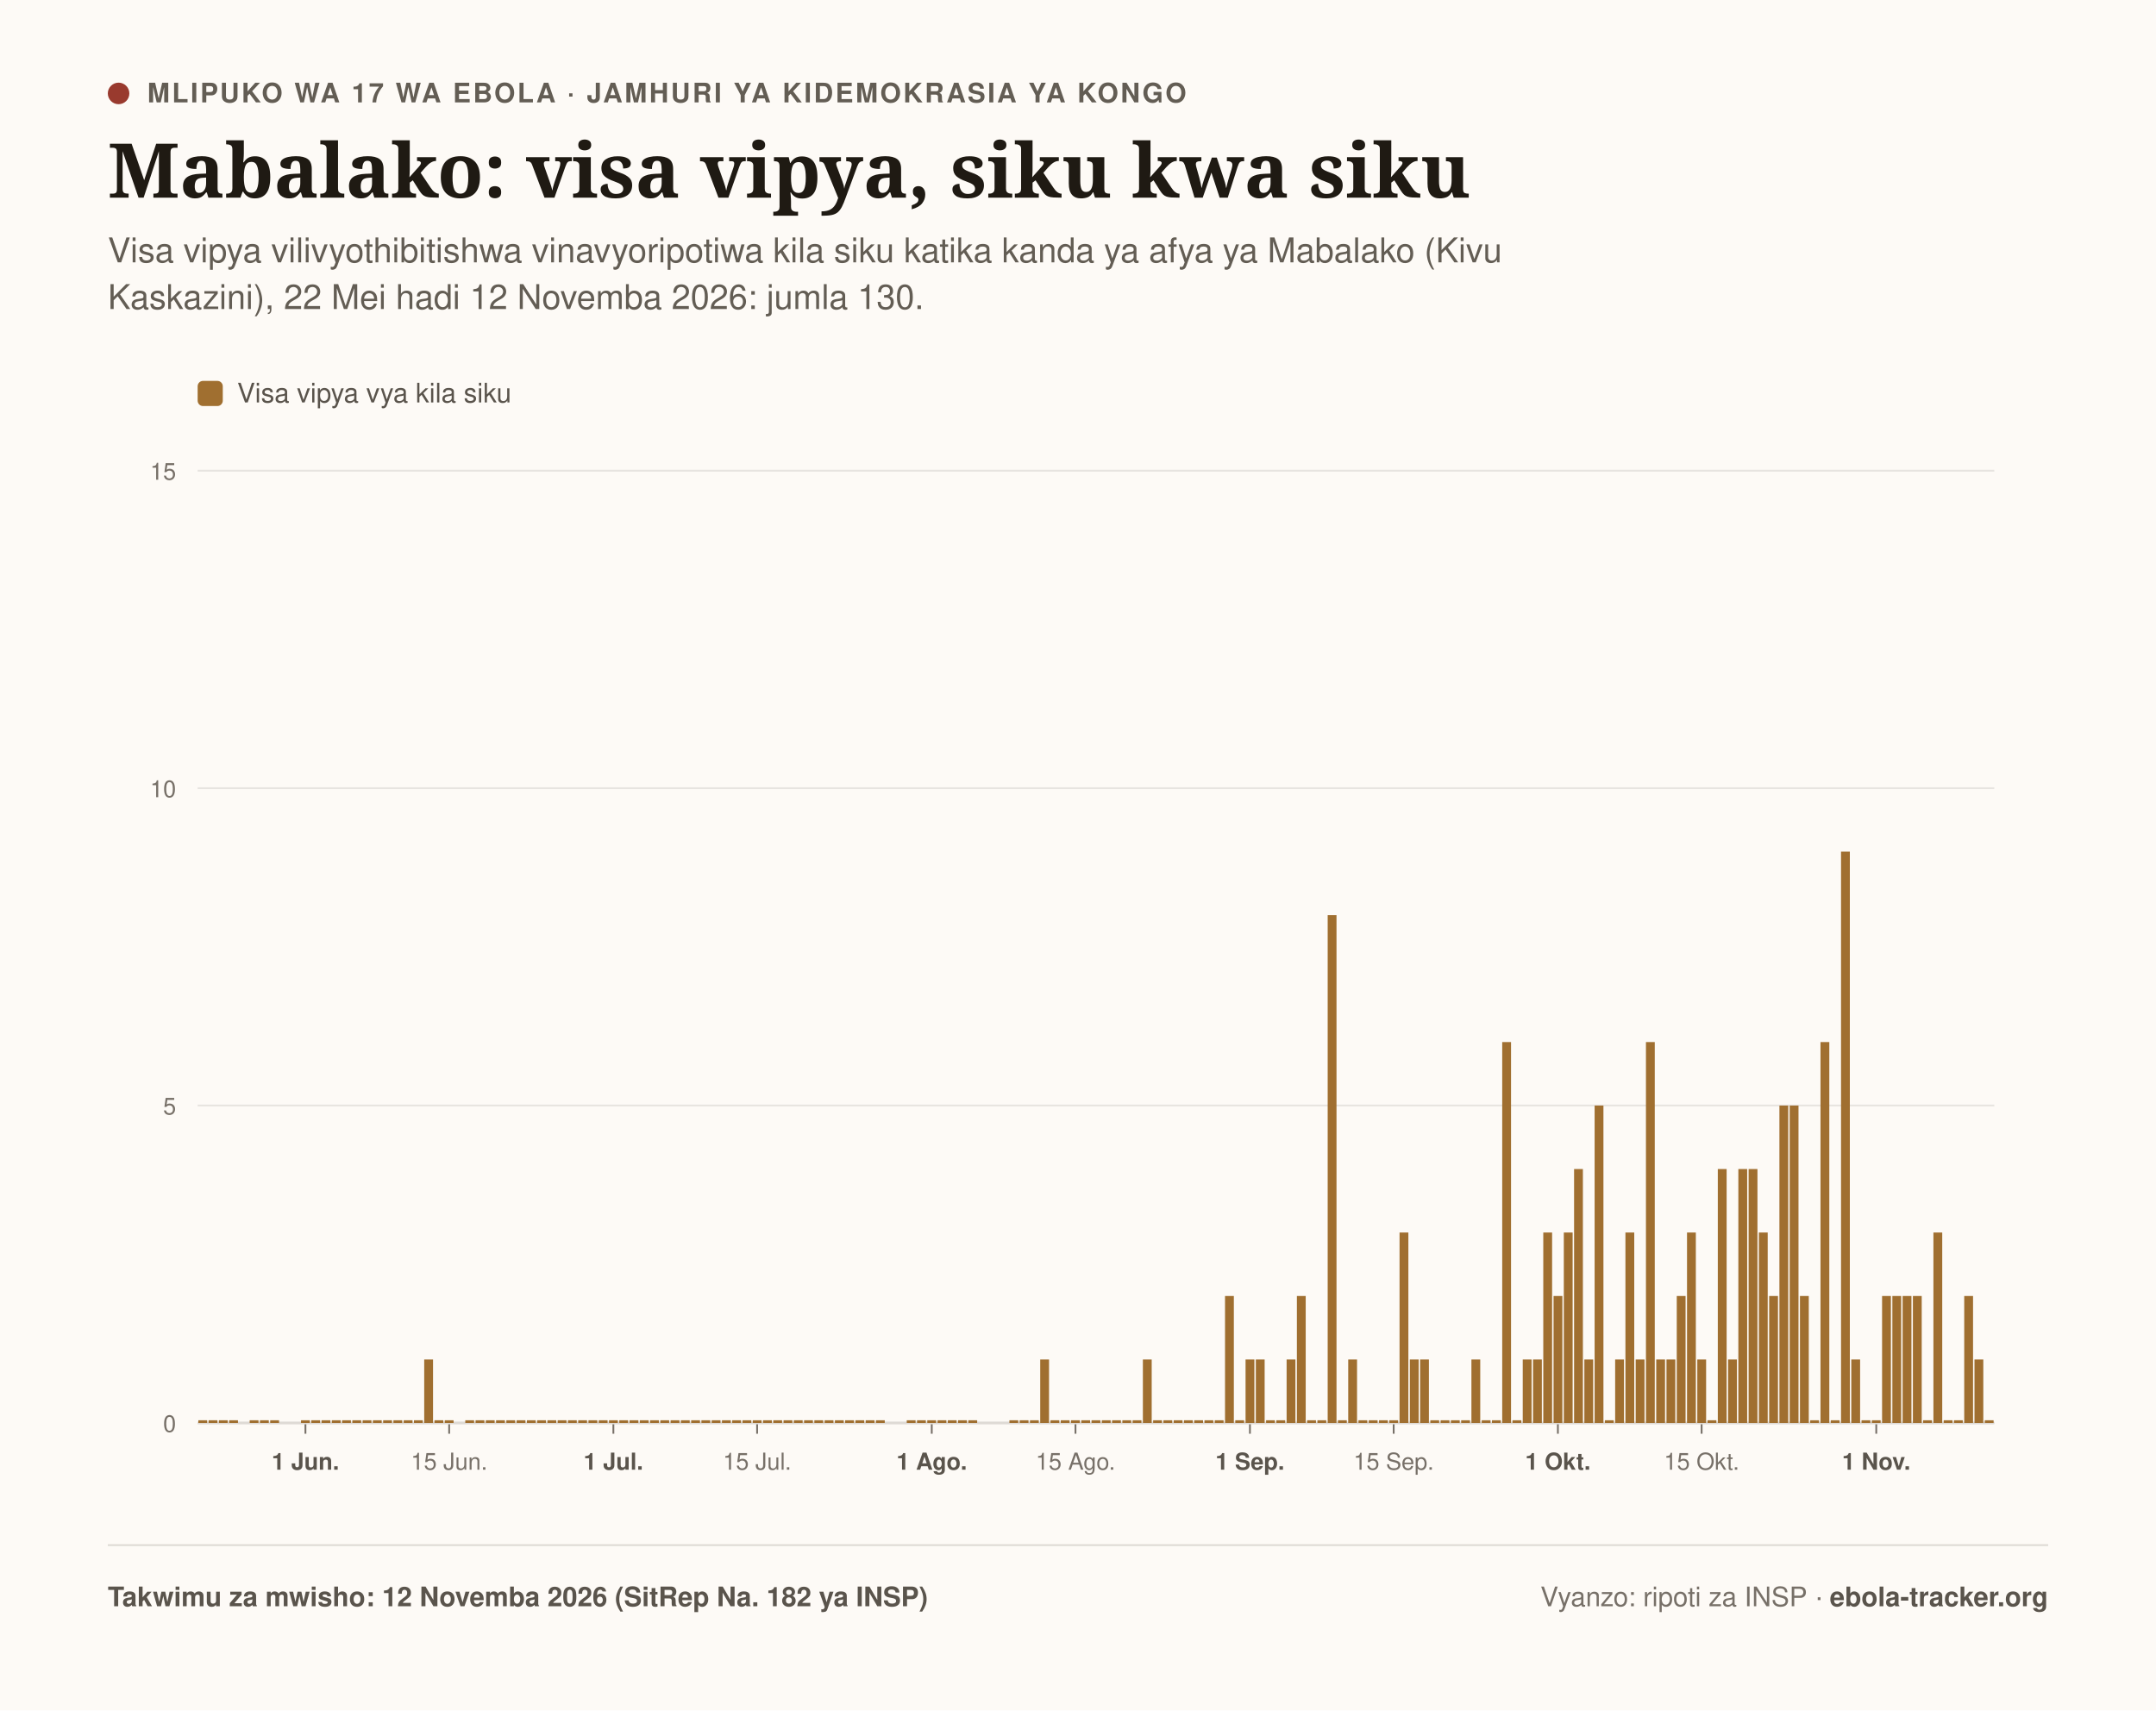
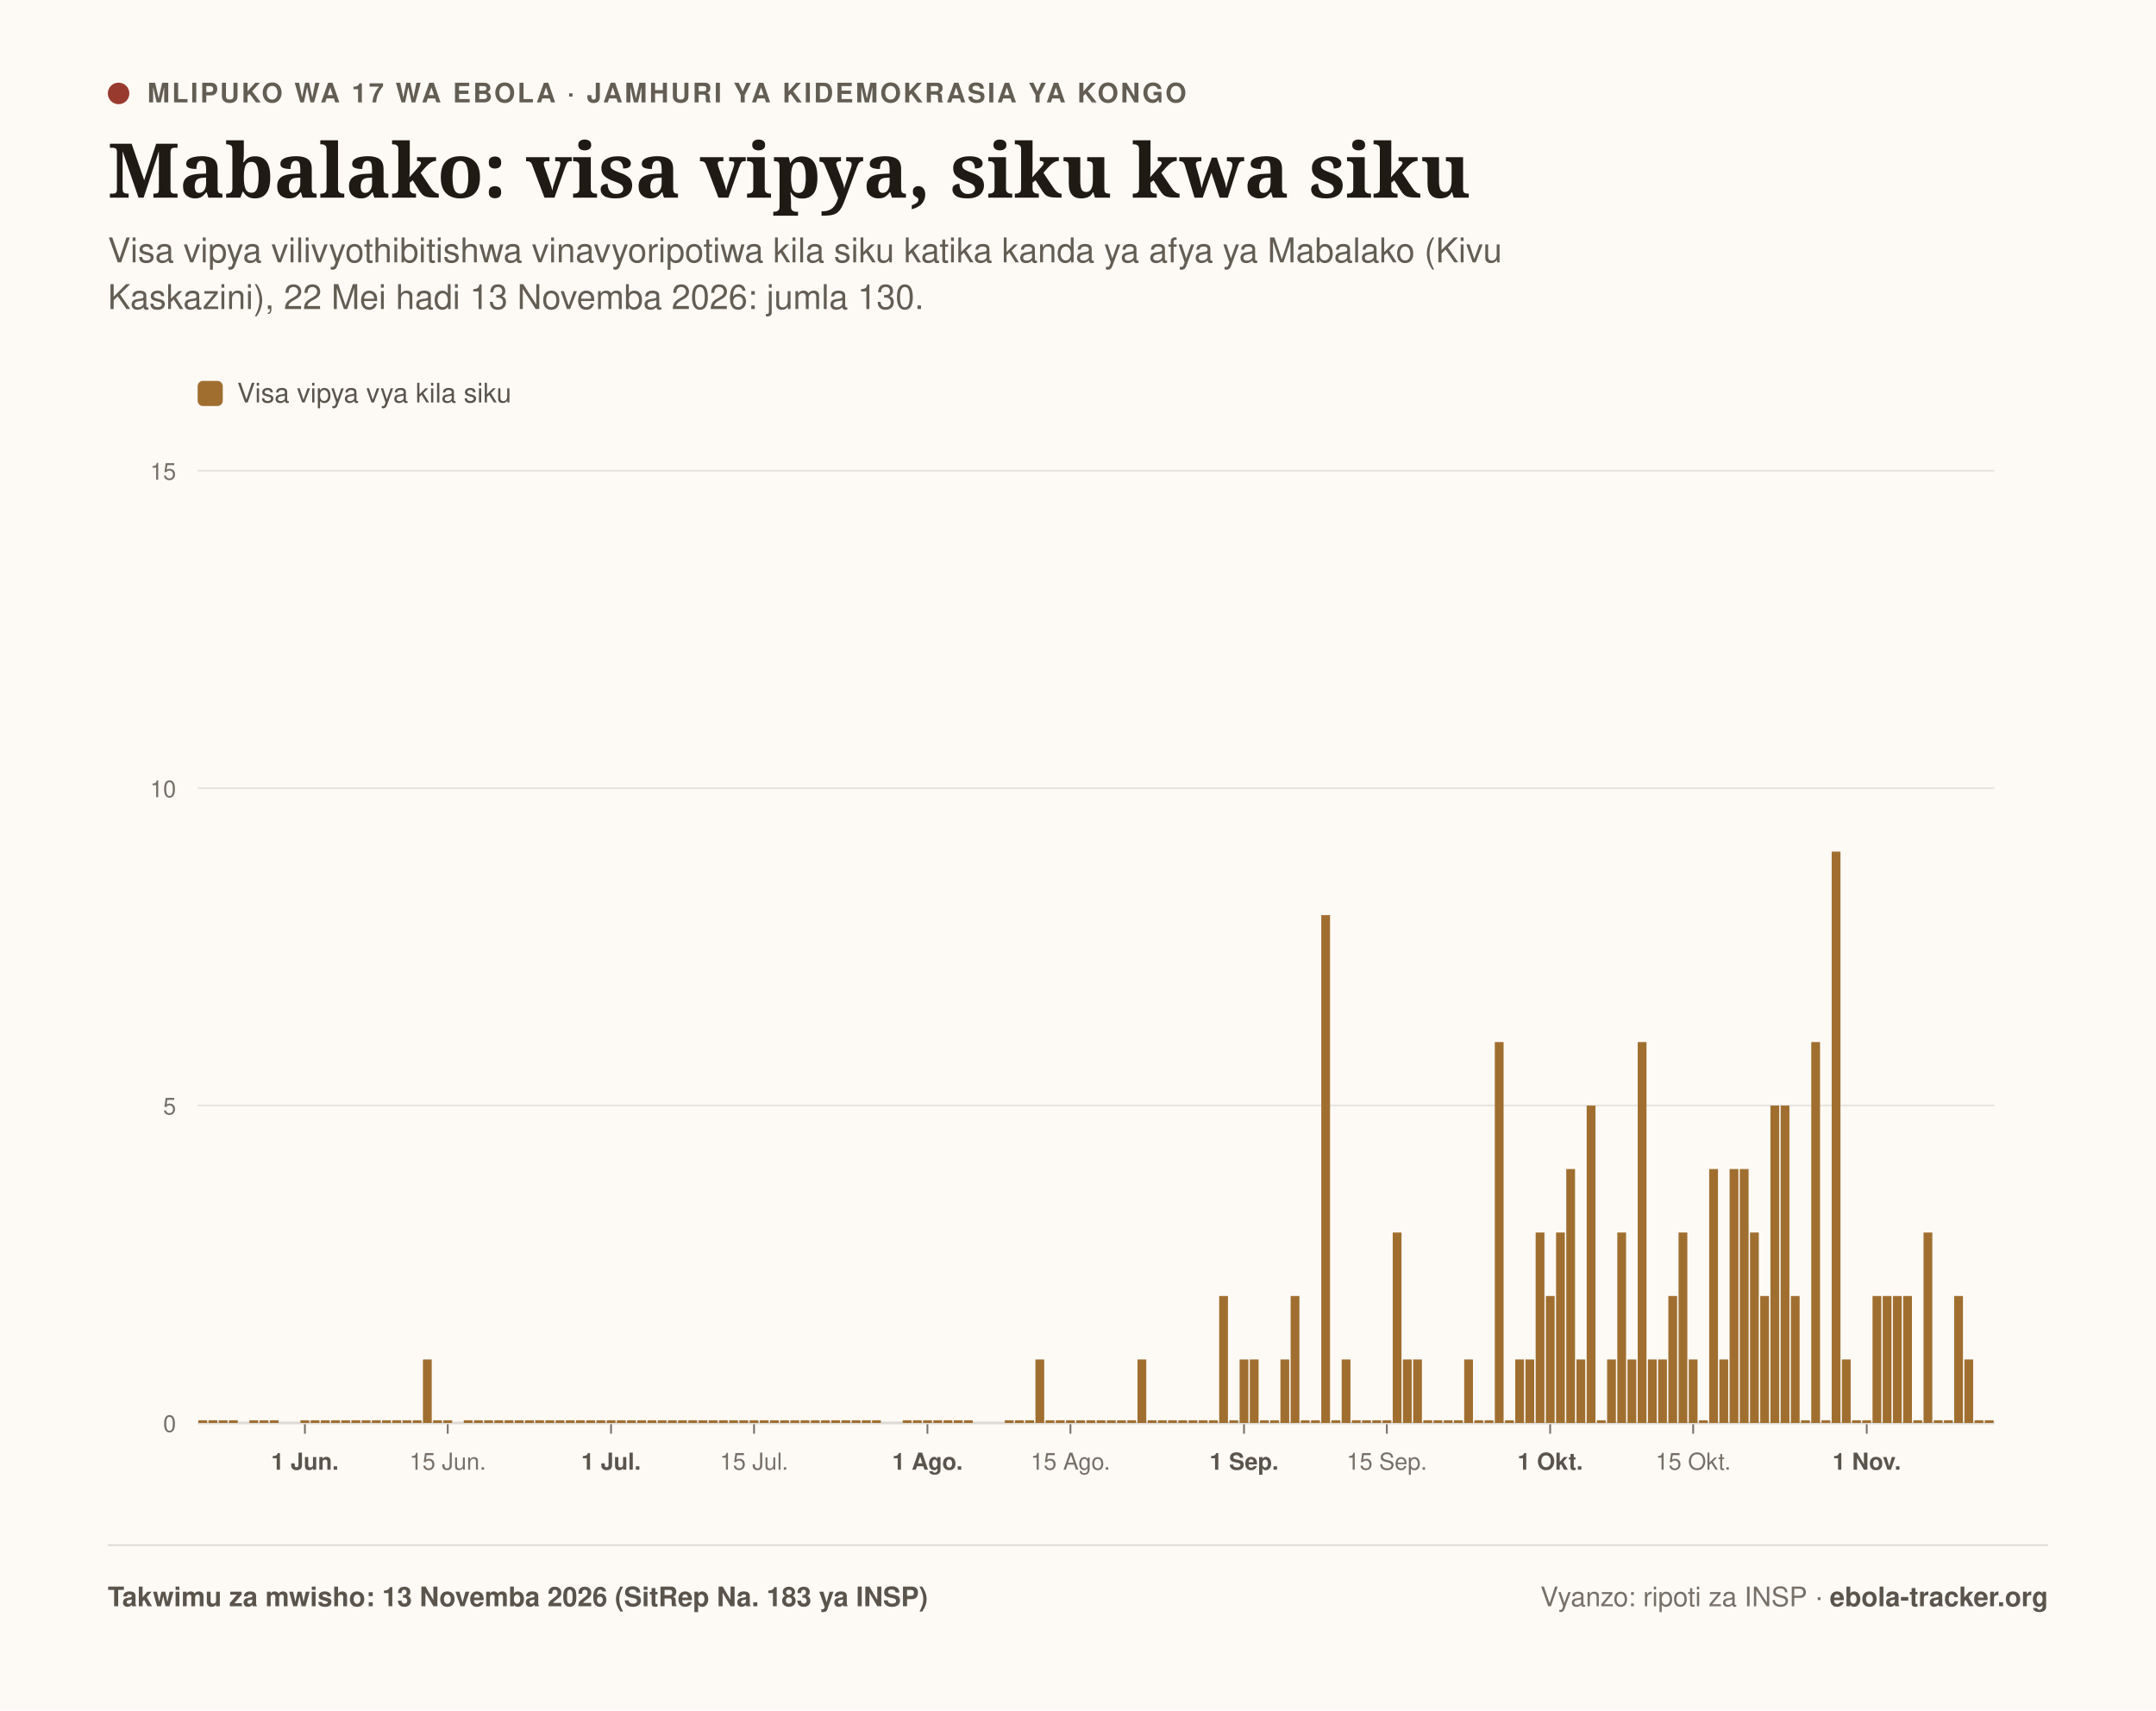
- <svg xmlns="http://www.w3.org/2000/svg" viewBox="0 0 1200 952" role="img" aria-label="Mabalako: visa vipya, siku kwa siku. Visa vipya vilivyothibitishwa vinavyoripotiwa kila siku katika kanda ya afya ya Mabalako (Kivu Kaskazini), 22 Mei hadi 12 Novemba 2026: jumla 130.">
+ <svg xmlns="http://www.w3.org/2000/svg" viewBox="0 0 1200 952" role="img" aria-label="Mabalako: visa vipya, siku kwa siku. Visa vipya vilivyothibitishwa vinavyoripotiwa kila siku katika kanda ya afya ya Mabalako (Kivu Kaskazini), 22 Mei hadi 13 Novemba 2026: jumla 130.">
  <rect width="1200" height="952" fill="#FDFAF6" />
  <circle cx="66" cy="52" r="6" fill="#993A2E" />
  <text x="82.0" y="57.0" font-family="'Public Sans',Helvetica,Arial,sans-serif" font-size="15" font-weight="700" fill="#635D54" text-anchor="start" letter-spacing=".08em">MLIPUKO WA 17 WA EBOLA · JAMHURI YA KIDEMOKRASIA YA KONGO</text>
  <text x="60.0" y="110.0" font-family="'Source Serif 4',Georgia,serif" font-size="42" font-weight="600" fill="#1F1A13" text-anchor="start">Mabalako: visa vipya, siku kwa siku</text>
  <text x="60.0" y="146.0" font-family="'Public Sans',Helvetica,Arial,sans-serif" font-size="19" font-weight="400" fill="#635D54" text-anchor="start">Visa vipya vilivyothibitishwa vinavyoripotiwa kila siku katika kanda ya afya ya Mabalako (Kivu</text>
-   <text x="60.0" y="172.0" font-family="'Public Sans',Helvetica,Arial,sans-serif" font-size="19" font-weight="400" fill="#635D54" text-anchor="start">Kaskazini), 22 Mei hadi 12 Novemba 2026: jumla 130.</text>
+   <text x="60.0" y="172.0" font-family="'Public Sans',Helvetica,Arial,sans-serif" font-size="19" font-weight="400" fill="#635D54" text-anchor="start">Kaskazini), 22 Mei hadi 13 Novemba 2026: jumla 130.</text>
  <rect x="110" y="212" width="14" height="14" rx="3" fill="#A06F30" />
  <text x="132.0" y="224.0" font-family="'Public Sans',Helvetica,Arial,sans-serif" font-size="15" font-weight="400" fill="#5A544C" text-anchor="start">Visa vipya vya kila siku</text>
  <line x1="110" x2="1110" y1="792.0" y2="792.0" stroke="#E7E4E0" />
  <text x="98.0" y="797.0" font-family="'Public Sans',Helvetica,Arial,sans-serif" font-size="13" font-weight="400" fill="#777068" text-anchor="end">0</text>
  <line x1="110" x2="1110" y1="615.3" y2="615.3" stroke="#E7E4E0" />
  <text x="98.0" y="620.3" font-family="'Public Sans',Helvetica,Arial,sans-serif" font-size="13" font-weight="400" fill="#777068" text-anchor="end">5</text>
  <line x1="110" x2="1110" y1="438.7" y2="438.7" stroke="#E7E4E0" />
  <text x="98.0" y="443.7" font-family="'Public Sans',Helvetica,Arial,sans-serif" font-size="13" font-weight="400" fill="#777068" text-anchor="end">10</text>
  <line x1="110" x2="1110" y1="262.0" y2="262.0" stroke="#E7E4E0" />
  <text x="98.0" y="267.0" font-family="'Public Sans',Helvetica,Arial,sans-serif" font-size="13" font-weight="400" fill="#777068" text-anchor="end">15</text>
-   <line x1="170.0" x2="170.0" y1="792" y2="798" stroke="#777068" />
-   <text x="170.0" y="818.0" font-family="'Public Sans',Helvetica,Arial,sans-serif" font-size="13" font-weight="600" fill="#5A544C" text-anchor="middle">1 Jun.</text>
-   <line x1="250.0" x2="250.0" y1="792" y2="798" stroke="#777068" />
-   <text x="250.0" y="818.0" font-family="'Public Sans',Helvetica,Arial,sans-serif" font-size="13" font-weight="400" fill="#777068" text-anchor="middle">15 Jun.</text>
-   <line x1="341.4" x2="341.4" y1="792" y2="798" stroke="#777068" />
-   <text x="341.4" y="818.0" font-family="'Public Sans',Helvetica,Arial,sans-serif" font-size="13" font-weight="600" fill="#5A544C" text-anchor="middle">1 Jul.</text>
-   <line x1="421.4" x2="421.4" y1="792" y2="798" stroke="#777068" />
-   <text x="421.4" y="818.0" font-family="'Public Sans',Helvetica,Arial,sans-serif" font-size="13" font-weight="400" fill="#777068" text-anchor="middle">15 Jul.</text>
-   <line x1="518.6" x2="518.6" y1="792" y2="798" stroke="#777068" />
-   <text x="518.6" y="818.0" font-family="'Public Sans',Helvetica,Arial,sans-serif" font-size="13" font-weight="600" fill="#5A544C" text-anchor="middle">1 Ago.</text>
-   <line x1="598.6" x2="598.6" y1="792" y2="798" stroke="#777068" />
-   <text x="598.6" y="818.0" font-family="'Public Sans',Helvetica,Arial,sans-serif" font-size="13" font-weight="400" fill="#777068" text-anchor="middle">15 Ago.</text>
-   <line x1="695.7" x2="695.7" y1="792" y2="798" stroke="#777068" />
-   <text x="695.7" y="818.0" font-family="'Public Sans',Helvetica,Arial,sans-serif" font-size="13" font-weight="600" fill="#5A544C" text-anchor="middle">1 Sep.</text>
-   <line x1="775.7" x2="775.7" y1="792" y2="798" stroke="#777068" />
-   <text x="775.7" y="818.0" font-family="'Public Sans',Helvetica,Arial,sans-serif" font-size="13" font-weight="400" fill="#777068" text-anchor="middle">15 Sep.</text>
-   <line x1="867.1" x2="867.1" y1="792" y2="798" stroke="#777068" />
-   <text x="867.1" y="818.0" font-family="'Public Sans',Helvetica,Arial,sans-serif" font-size="13" font-weight="600" fill="#5A544C" text-anchor="middle">1 Okt.</text>
-   <line x1="947.1" x2="947.1" y1="792" y2="798" stroke="#777068" />
-   <text x="947.1" y="818.0" font-family="'Public Sans',Helvetica,Arial,sans-serif" font-size="13" font-weight="400" fill="#777068" text-anchor="middle">15 Okt.</text>
-   <line x1="1044.3" x2="1044.3" y1="792" y2="798" stroke="#777068" />
-   <text x="1044.3" y="818.0" font-family="'Public Sans',Helvetica,Arial,sans-serif" font-size="13" font-weight="600" fill="#5A544C" text-anchor="middle">1 Nov.</text>
+   <line x1="169.7" x2="169.7" y1="792" y2="798" stroke="#777068" />
+   <text x="169.7" y="818.0" font-family="'Public Sans',Helvetica,Arial,sans-serif" font-size="13" font-weight="600" fill="#5A544C" text-anchor="middle">1 Jun.</text>
+   <line x1="249.2" x2="249.2" y1="792" y2="798" stroke="#777068" />
+   <text x="249.2" y="818.0" font-family="'Public Sans',Helvetica,Arial,sans-serif" font-size="13" font-weight="400" fill="#777068" text-anchor="middle">15 Jun.</text>
+   <line x1="340.1" x2="340.1" y1="792" y2="798" stroke="#777068" />
+   <text x="340.1" y="818.0" font-family="'Public Sans',Helvetica,Arial,sans-serif" font-size="13" font-weight="600" fill="#5A544C" text-anchor="middle">1 Jul.</text>
+   <line x1="419.7" x2="419.7" y1="792" y2="798" stroke="#777068" />
+   <text x="419.7" y="818.0" font-family="'Public Sans',Helvetica,Arial,sans-serif" font-size="13" font-weight="400" fill="#777068" text-anchor="middle">15 Jul.</text>
+   <line x1="516.2" x2="516.2" y1="792" y2="798" stroke="#777068" />
+   <text x="516.2" y="818.0" font-family="'Public Sans',Helvetica,Arial,sans-serif" font-size="13" font-weight="600" fill="#5A544C" text-anchor="middle">1 Ago.</text>
+   <line x1="595.8" x2="595.8" y1="792" y2="798" stroke="#777068" />
+   <text x="595.8" y="818.0" font-family="'Public Sans',Helvetica,Arial,sans-serif" font-size="13" font-weight="400" fill="#777068" text-anchor="middle">15 Ago.</text>
+   <line x1="692.4" x2="692.4" y1="792" y2="798" stroke="#777068" />
+   <text x="692.4" y="818.0" font-family="'Public Sans',Helvetica,Arial,sans-serif" font-size="13" font-weight="600" fill="#5A544C" text-anchor="middle">1 Sep.</text>
+   <line x1="771.9" x2="771.9" y1="792" y2="798" stroke="#777068" />
+   <text x="771.9" y="818.0" font-family="'Public Sans',Helvetica,Arial,sans-serif" font-size="13" font-weight="400" fill="#777068" text-anchor="middle">15 Sep.</text>
+   <line x1="862.8" x2="862.8" y1="792" y2="798" stroke="#777068" />
+   <text x="862.8" y="818.0" font-family="'Public Sans',Helvetica,Arial,sans-serif" font-size="13" font-weight="600" fill="#5A544C" text-anchor="middle">1 Okt.</text>
+   <line x1="942.4" x2="942.4" y1="792" y2="798" stroke="#777068" />
+   <text x="942.4" y="818.0" font-family="'Public Sans',Helvetica,Arial,sans-serif" font-size="13" font-weight="400" fill="#777068" text-anchor="middle">15 Okt.</text>
+   <line x1="1039.0" x2="1039.0" y1="792" y2="798" stroke="#777068" />
+   <text x="1039.0" y="818.0" font-family="'Public Sans',Helvetica,Arial,sans-serif" font-size="13" font-weight="600" fill="#5A544C" text-anchor="middle">1 Nov.</text>
  <line x1="110" x2="1110" y1="792" y2="792" stroke="#DEDAD5" stroke-width="1.5" />
-   <rect x="110.40" y="790.50" width="4.91" height="1.50" fill="#A06F30" />
-   <rect x="116.11" y="790.50" width="4.91" height="1.50" fill="#A06F30" />
-   <rect x="121.83" y="790.50" width="4.91" height="1.50" fill="#A06F30" />
-   <rect x="127.54" y="790.50" width="4.91" height="1.50" fill="#A06F30" />
-   <rect x="138.97" y="790.50" width="4.91" height="1.50" fill="#A06F30" />
-   <rect x="144.69" y="790.50" width="4.91" height="1.50" fill="#A06F30" />
-   <rect x="150.40" y="790.50" width="4.91" height="1.50" fill="#A06F30" />
-   <rect x="167.54" y="790.50" width="4.91" height="1.50" fill="#A06F30" />
-   <rect x="173.26" y="790.50" width="4.91" height="1.50" fill="#A06F30" />
-   <rect x="178.97" y="790.50" width="4.91" height="1.50" fill="#A06F30" />
-   <rect x="184.69" y="790.50" width="4.91" height="1.50" fill="#A06F30" />
-   <rect x="190.40" y="790.50" width="4.91" height="1.50" fill="#A06F30" />
-   <rect x="196.11" y="790.50" width="4.91" height="1.50" fill="#A06F30" />
-   <rect x="201.83" y="790.50" width="4.91" height="1.50" fill="#A06F30" />
-   <rect x="207.54" y="790.50" width="4.91" height="1.50" fill="#A06F30" />
-   <rect x="213.26" y="790.50" width="4.91" height="1.50" fill="#A06F30" />
-   <rect x="218.97" y="790.50" width="4.91" height="1.50" fill="#A06F30" />
-   <rect x="224.69" y="790.50" width="4.91" height="1.50" fill="#A06F30" />
-   <rect x="230.40" y="790.50" width="4.91" height="1.50" fill="#A06F30" />
-   <rect x="236.11" y="756.67" width="4.91" height="35.33" fill="#A06F30" />
-   <rect x="241.83" y="790.50" width="4.91" height="1.50" fill="#A06F30" />
-   <rect x="247.54" y="790.50" width="4.91" height="1.50" fill="#A06F30" />
-   <rect x="258.97" y="790.50" width="4.91" height="1.50" fill="#A06F30" />
-   <rect x="264.69" y="790.50" width="4.91" height="1.50" fill="#A06F30" />
-   <rect x="270.40" y="790.50" width="4.91" height="1.50" fill="#A06F30" />
-   <rect x="276.11" y="790.50" width="4.91" height="1.50" fill="#A06F30" />
-   <rect x="281.83" y="790.50" width="4.91" height="1.50" fill="#A06F30" />
-   <rect x="287.54" y="790.50" width="4.91" height="1.50" fill="#A06F30" />
-   <rect x="293.26" y="790.50" width="4.91" height="1.50" fill="#A06F30" />
-   <rect x="298.97" y="790.50" width="4.91" height="1.50" fill="#A06F30" />
-   <rect x="304.69" y="790.50" width="4.91" height="1.50" fill="#A06F30" />
-   <rect x="310.40" y="790.50" width="4.91" height="1.50" fill="#A06F30" />
-   <rect x="316.11" y="790.50" width="4.91" height="1.50" fill="#A06F30" />
-   <rect x="321.83" y="790.50" width="4.91" height="1.50" fill="#A06F30" />
-   <rect x="327.54" y="790.50" width="4.91" height="1.50" fill="#A06F30" />
-   <rect x="333.26" y="790.50" width="4.91" height="1.50" fill="#A06F30" />
-   <rect x="338.97" y="790.50" width="4.91" height="1.50" fill="#A06F30" />
-   <rect x="344.69" y="790.50" width="4.91" height="1.50" fill="#A06F30" />
-   <rect x="350.40" y="790.50" width="4.91" height="1.50" fill="#A06F30" />
-   <rect x="356.11" y="790.50" width="4.91" height="1.50" fill="#A06F30" />
-   <rect x="361.83" y="790.50" width="4.91" height="1.50" fill="#A06F30" />
-   <rect x="367.54" y="790.50" width="4.91" height="1.50" fill="#A06F30" />
-   <rect x="373.26" y="790.50" width="4.91" height="1.50" fill="#A06F30" />
-   <rect x="378.97" y="790.50" width="4.91" height="1.50" fill="#A06F30" />
-   <rect x="384.69" y="790.50" width="4.91" height="1.50" fill="#A06F30" />
-   <rect x="390.40" y="790.50" width="4.91" height="1.50" fill="#A06F30" />
-   <rect x="396.11" y="790.50" width="4.91" height="1.50" fill="#A06F30" />
-   <rect x="401.83" y="790.50" width="4.91" height="1.50" fill="#A06F30" />
-   <rect x="407.54" y="790.50" width="4.91" height="1.50" fill="#A06F30" />
-   <rect x="413.26" y="790.50" width="4.91" height="1.50" fill="#A06F30" />
-   <rect x="418.97" y="790.50" width="4.91" height="1.50" fill="#A06F30" />
-   <rect x="424.69" y="790.50" width="4.91" height="1.50" fill="#A06F30" />
-   <rect x="430.40" y="790.50" width="4.91" height="1.50" fill="#A06F30" />
-   <rect x="436.11" y="790.50" width="4.91" height="1.50" fill="#A06F30" />
-   <rect x="441.83" y="790.50" width="4.91" height="1.50" fill="#A06F30" />
-   <rect x="447.54" y="790.50" width="4.91" height="1.50" fill="#A06F30" />
-   <rect x="453.26" y="790.50" width="4.91" height="1.50" fill="#A06F30" />
-   <rect x="458.97" y="790.50" width="4.91" height="1.50" fill="#A06F30" />
-   <rect x="464.69" y="790.50" width="4.91" height="1.50" fill="#A06F30" />
-   <rect x="470.40" y="790.50" width="4.91" height="1.50" fill="#A06F30" />
-   <rect x="476.11" y="790.50" width="4.91" height="1.50" fill="#A06F30" />
-   <rect x="481.83" y="790.50" width="4.91" height="1.50" fill="#A06F30" />
-   <rect x="487.54" y="790.50" width="4.91" height="1.50" fill="#A06F30" />
-   <rect x="504.69" y="790.50" width="4.91" height="1.50" fill="#A06F30" />
-   <rect x="510.40" y="790.50" width="4.91" height="1.50" fill="#A06F30" />
-   <rect x="516.11" y="790.50" width="4.91" height="1.50" fill="#A06F30" />
-   <rect x="521.83" y="790.50" width="4.91" height="1.50" fill="#A06F30" />
-   <rect x="527.54" y="790.50" width="4.91" height="1.50" fill="#A06F30" />
-   <rect x="533.26" y="790.50" width="4.91" height="1.50" fill="#A06F30" />
-   <rect x="538.97" y="790.50" width="4.91" height="1.50" fill="#A06F30" />
-   <rect x="561.83" y="790.50" width="4.91" height="1.50" fill="#A06F30" />
-   <rect x="567.54" y="790.50" width="4.91" height="1.50" fill="#A06F30" />
-   <rect x="573.26" y="790.50" width="4.91" height="1.50" fill="#A06F30" />
-   <rect x="578.97" y="756.67" width="4.91" height="35.33" fill="#A06F30" />
-   <rect x="584.69" y="790.50" width="4.91" height="1.50" fill="#A06F30" />
-   <rect x="590.40" y="790.50" width="4.91" height="1.50" fill="#A06F30" />
-   <rect x="596.11" y="790.50" width="4.91" height="1.50" fill="#A06F30" />
-   <rect x="601.83" y="790.50" width="4.91" height="1.50" fill="#A06F30" />
-   <rect x="607.54" y="790.50" width="4.91" height="1.50" fill="#A06F30" />
-   <rect x="613.26" y="790.50" width="4.91" height="1.50" fill="#A06F30" />
-   <rect x="618.97" y="790.50" width="4.91" height="1.50" fill="#A06F30" />
-   <rect x="624.69" y="790.50" width="4.91" height="1.50" fill="#A06F30" />
-   <rect x="630.40" y="790.50" width="4.91" height="1.50" fill="#A06F30" />
-   <rect x="636.11" y="756.67" width="4.91" height="35.33" fill="#A06F30" />
-   <rect x="641.83" y="790.50" width="4.91" height="1.50" fill="#A06F30" />
-   <rect x="647.54" y="790.50" width="4.91" height="1.50" fill="#A06F30" />
-   <rect x="653.26" y="790.50" width="4.91" height="1.50" fill="#A06F30" />
-   <rect x="658.97" y="790.50" width="4.91" height="1.50" fill="#A06F30" />
-   <rect x="664.69" y="790.50" width="4.91" height="1.50" fill="#A06F30" />
-   <rect x="670.40" y="790.50" width="4.91" height="1.50" fill="#A06F30" />
-   <rect x="676.11" y="790.50" width="4.91" height="1.50" fill="#A06F30" />
-   <rect x="681.83" y="721.33" width="4.91" height="70.67" fill="#A06F30" />
-   <rect x="687.54" y="790.50" width="4.91" height="1.50" fill="#A06F30" />
-   <rect x="693.26" y="756.67" width="4.91" height="35.33" fill="#A06F30" />
-   <rect x="698.97" y="756.67" width="4.91" height="35.33" fill="#A06F30" />
-   <rect x="704.69" y="790.50" width="4.91" height="1.50" fill="#A06F30" />
-   <rect x="710.40" y="790.50" width="4.91" height="1.50" fill="#A06F30" />
-   <rect x="716.11" y="756.67" width="4.91" height="35.33" fill="#A06F30" />
-   <rect x="721.83" y="721.33" width="4.91" height="70.67" fill="#A06F30" />
-   <rect x="727.54" y="790.50" width="4.91" height="1.50" fill="#A06F30" />
-   <rect x="733.26" y="790.50" width="4.91" height="1.50" fill="#A06F30" />
-   <rect x="738.97" y="509.33" width="4.91" height="282.67" fill="#A06F30" />
-   <rect x="744.69" y="790.50" width="4.91" height="1.50" fill="#A06F30" />
-   <rect x="750.40" y="756.67" width="4.91" height="35.33" fill="#A06F30" />
-   <rect x="756.11" y="790.50" width="4.91" height="1.50" fill="#A06F30" />
-   <rect x="761.83" y="790.50" width="4.91" height="1.50" fill="#A06F30" />
-   <rect x="767.54" y="790.50" width="4.91" height="1.50" fill="#A06F30" />
-   <rect x="773.26" y="790.50" width="4.91" height="1.50" fill="#A06F30" />
-   <rect x="778.97" y="686.00" width="4.91" height="106.00" fill="#A06F30" />
-   <rect x="784.69" y="756.67" width="4.91" height="35.33" fill="#A06F30" />
-   <rect x="790.40" y="756.67" width="4.91" height="35.33" fill="#A06F30" />
-   <rect x="796.11" y="790.50" width="4.91" height="1.50" fill="#A06F30" />
-   <rect x="801.83" y="790.50" width="4.91" height="1.50" fill="#A06F30" />
-   <rect x="807.54" y="790.50" width="4.91" height="1.50" fill="#A06F30" />
-   <rect x="813.26" y="790.50" width="4.91" height="1.50" fill="#A06F30" />
-   <rect x="818.97" y="756.67" width="4.91" height="35.33" fill="#A06F30" />
-   <rect x="824.69" y="790.50" width="4.91" height="1.50" fill="#A06F30" />
-   <rect x="830.40" y="790.50" width="4.91" height="1.50" fill="#A06F30" />
-   <rect x="836.11" y="580.00" width="4.91" height="212.00" fill="#A06F30" />
-   <rect x="841.83" y="790.50" width="4.91" height="1.50" fill="#A06F30" />
-   <rect x="847.54" y="756.67" width="4.91" height="35.33" fill="#A06F30" />
-   <rect x="853.26" y="756.67" width="4.91" height="35.33" fill="#A06F30" />
-   <rect x="858.97" y="686.00" width="4.91" height="106.00" fill="#A06F30" />
-   <rect x="864.69" y="721.33" width="4.91" height="70.67" fill="#A06F30" />
-   <rect x="870.40" y="686.00" width="4.91" height="106.00" fill="#A06F30" />
-   <rect x="876.11" y="650.67" width="4.91" height="141.33" fill="#A06F30" />
-   <rect x="881.83" y="756.67" width="4.91" height="35.33" fill="#A06F30" />
-   <rect x="887.54" y="615.33" width="4.91" height="176.67" fill="#A06F30" />
-   <rect x="893.26" y="790.50" width="4.91" height="1.50" fill="#A06F30" />
-   <rect x="898.97" y="756.67" width="4.91" height="35.33" fill="#A06F30" />
-   <rect x="904.69" y="686.00" width="4.91" height="106.00" fill="#A06F30" />
-   <rect x="910.40" y="756.67" width="4.91" height="35.33" fill="#A06F30" />
-   <rect x="916.11" y="580.00" width="4.91" height="212.00" fill="#A06F30" />
-   <rect x="921.83" y="756.67" width="4.91" height="35.33" fill="#A06F30" />
-   <rect x="927.54" y="756.67" width="4.91" height="35.33" fill="#A06F30" />
-   <rect x="933.26" y="721.33" width="4.91" height="70.67" fill="#A06F30" />
-   <rect x="938.97" y="686.00" width="4.91" height="106.00" fill="#A06F30" />
-   <rect x="944.69" y="756.67" width="4.91" height="35.33" fill="#A06F30" />
-   <rect x="950.40" y="790.50" width="4.91" height="1.50" fill="#A06F30" />
-   <rect x="956.11" y="650.67" width="4.91" height="141.33" fill="#A06F30" />
-   <rect x="961.83" y="756.67" width="4.91" height="35.33" fill="#A06F30" />
-   <rect x="967.54" y="650.67" width="4.91" height="141.33" fill="#A06F30" />
-   <rect x="973.26" y="650.67" width="4.91" height="141.33" fill="#A06F30" />
-   <rect x="978.97" y="686.00" width="4.91" height="106.00" fill="#A06F30" />
-   <rect x="984.69" y="721.33" width="4.91" height="70.67" fill="#A06F30" />
-   <rect x="990.40" y="615.33" width="4.91" height="176.67" fill="#A06F30" />
-   <rect x="996.11" y="615.33" width="4.91" height="176.67" fill="#A06F30" />
-   <rect x="1001.83" y="721.33" width="4.91" height="70.67" fill="#A06F30" />
-   <rect x="1007.54" y="790.50" width="4.91" height="1.50" fill="#A06F30" />
-   <rect x="1013.26" y="580.00" width="4.91" height="212.00" fill="#A06F30" />
-   <rect x="1018.97" y="790.50" width="4.91" height="1.50" fill="#A06F30" />
-   <rect x="1024.69" y="474.00" width="4.91" height="318.00" fill="#A06F30" />
-   <rect x="1030.40" y="756.67" width="4.91" height="35.33" fill="#A06F30" />
-   <rect x="1036.11" y="790.50" width="4.91" height="1.50" fill="#A06F30" />
-   <rect x="1041.83" y="790.50" width="4.91" height="1.50" fill="#A06F30" />
-   <rect x="1047.54" y="721.33" width="4.91" height="70.67" fill="#A06F30" />
-   <rect x="1053.26" y="721.33" width="4.91" height="70.67" fill="#A06F30" />
-   <rect x="1058.97" y="721.33" width="4.91" height="70.67" fill="#A06F30" />
-   <rect x="1064.69" y="721.33" width="4.91" height="70.67" fill="#A06F30" />
-   <rect x="1070.40" y="790.50" width="4.91" height="1.50" fill="#A06F30" />
-   <rect x="1076.11" y="686.00" width="4.91" height="106.00" fill="#A06F30" />
-   <rect x="1081.83" y="790.50" width="4.91" height="1.50" fill="#A06F30" />
-   <rect x="1087.54" y="790.50" width="4.91" height="1.50" fill="#A06F30" />
-   <rect x="1093.26" y="721.33" width="4.91" height="70.67" fill="#A06F30" />
-   <rect x="1098.97" y="756.67" width="4.91" height="35.33" fill="#A06F30" />
-   <rect x="1104.69" y="790.50" width="4.91" height="1.50" fill="#A06F30" />
+   <rect x="110.40" y="790.50" width="4.89" height="1.50" fill="#A06F30" />
+   <rect x="116.08" y="790.50" width="4.89" height="1.50" fill="#A06F30" />
+   <rect x="121.76" y="790.50" width="4.89" height="1.50" fill="#A06F30" />
+   <rect x="127.44" y="790.50" width="4.89" height="1.50" fill="#A06F30" />
+   <rect x="138.81" y="790.50" width="4.89" height="1.50" fill="#A06F30" />
+   <rect x="144.49" y="790.50" width="4.89" height="1.50" fill="#A06F30" />
+   <rect x="150.17" y="790.50" width="4.89" height="1.50" fill="#A06F30" />
+   <rect x="167.22" y="790.50" width="4.89" height="1.50" fill="#A06F30" />
+   <rect x="172.90" y="790.50" width="4.89" height="1.50" fill="#A06F30" />
+   <rect x="178.58" y="790.50" width="4.89" height="1.50" fill="#A06F30" />
+   <rect x="184.26" y="790.50" width="4.89" height="1.50" fill="#A06F30" />
+   <rect x="189.94" y="790.50" width="4.89" height="1.50" fill="#A06F30" />
+   <rect x="195.62" y="790.50" width="4.89" height="1.50" fill="#A06F30" />
+   <rect x="201.31" y="790.50" width="4.89" height="1.50" fill="#A06F30" />
+   <rect x="206.99" y="790.50" width="4.89" height="1.50" fill="#A06F30" />
+   <rect x="212.67" y="790.50" width="4.89" height="1.50" fill="#A06F30" />
+   <rect x="218.35" y="790.50" width="4.89" height="1.50" fill="#A06F30" />
+   <rect x="224.03" y="790.50" width="4.89" height="1.50" fill="#A06F30" />
+   <rect x="229.72" y="790.50" width="4.89" height="1.50" fill="#A06F30" />
+   <rect x="235.40" y="756.67" width="4.89" height="35.33" fill="#A06F30" />
+   <rect x="241.08" y="790.50" width="4.89" height="1.50" fill="#A06F30" />
+   <rect x="246.76" y="790.50" width="4.89" height="1.50" fill="#A06F30" />
+   <rect x="258.12" y="790.50" width="4.89" height="1.50" fill="#A06F30" />
+   <rect x="263.81" y="790.50" width="4.89" height="1.50" fill="#A06F30" />
+   <rect x="269.49" y="790.50" width="4.89" height="1.50" fill="#A06F30" />
+   <rect x="275.17" y="790.50" width="4.89" height="1.50" fill="#A06F30" />
+   <rect x="280.85" y="790.50" width="4.89" height="1.50" fill="#A06F30" />
+   <rect x="286.53" y="790.50" width="4.89" height="1.50" fill="#A06F30" />
+   <rect x="292.22" y="790.50" width="4.89" height="1.50" fill="#A06F30" />
+   <rect x="297.90" y="790.50" width="4.89" height="1.50" fill="#A06F30" />
+   <rect x="303.58" y="790.50" width="4.89" height="1.50" fill="#A06F30" />
+   <rect x="309.26" y="790.50" width="4.89" height="1.50" fill="#A06F30" />
+   <rect x="314.94" y="790.50" width="4.89" height="1.50" fill="#A06F30" />
+   <rect x="320.62" y="790.50" width="4.89" height="1.50" fill="#A06F30" />
+   <rect x="326.31" y="790.50" width="4.89" height="1.50" fill="#A06F30" />
+   <rect x="331.99" y="790.50" width="4.89" height="1.50" fill="#A06F30" />
+   <rect x="337.67" y="790.50" width="4.89" height="1.50" fill="#A06F30" />
+   <rect x="343.35" y="790.50" width="4.89" height="1.50" fill="#A06F30" />
+   <rect x="349.03" y="790.50" width="4.89" height="1.50" fill="#A06F30" />
+   <rect x="354.72" y="790.50" width="4.89" height="1.50" fill="#A06F30" />
+   <rect x="360.40" y="790.50" width="4.89" height="1.50" fill="#A06F30" />
+   <rect x="366.08" y="790.50" width="4.89" height="1.50" fill="#A06F30" />
+   <rect x="371.76" y="790.50" width="4.89" height="1.50" fill="#A06F30" />
+   <rect x="377.44" y="790.50" width="4.89" height="1.50" fill="#A06F30" />
+   <rect x="383.12" y="790.50" width="4.89" height="1.50" fill="#A06F30" />
+   <rect x="388.81" y="790.50" width="4.89" height="1.50" fill="#A06F30" />
+   <rect x="394.49" y="790.50" width="4.89" height="1.50" fill="#A06F30" />
+   <rect x="400.17" y="790.50" width="4.89" height="1.50" fill="#A06F30" />
+   <rect x="405.85" y="790.50" width="4.89" height="1.50" fill="#A06F30" />
+   <rect x="411.53" y="790.50" width="4.89" height="1.50" fill="#A06F30" />
+   <rect x="417.22" y="790.50" width="4.89" height="1.50" fill="#A06F30" />
+   <rect x="422.90" y="790.50" width="4.89" height="1.50" fill="#A06F30" />
+   <rect x="428.58" y="790.50" width="4.89" height="1.50" fill="#A06F30" />
+   <rect x="434.26" y="790.50" width="4.89" height="1.50" fill="#A06F30" />
+   <rect x="439.94" y="790.50" width="4.89" height="1.50" fill="#A06F30" />
+   <rect x="445.62" y="790.50" width="4.89" height="1.50" fill="#A06F30" />
+   <rect x="451.31" y="790.50" width="4.89" height="1.50" fill="#A06F30" />
+   <rect x="456.99" y="790.50" width="4.89" height="1.50" fill="#A06F30" />
+   <rect x="462.67" y="790.50" width="4.89" height="1.50" fill="#A06F30" />
+   <rect x="468.35" y="790.50" width="4.89" height="1.50" fill="#A06F30" />
+   <rect x="474.03" y="790.50" width="4.89" height="1.50" fill="#A06F30" />
+   <rect x="479.72" y="790.50" width="4.89" height="1.50" fill="#A06F30" />
+   <rect x="485.40" y="790.50" width="4.89" height="1.50" fill="#A06F30" />
+   <rect x="502.44" y="790.50" width="4.89" height="1.50" fill="#A06F30" />
+   <rect x="508.12" y="790.50" width="4.89" height="1.50" fill="#A06F30" />
+   <rect x="513.81" y="790.50" width="4.89" height="1.50" fill="#A06F30" />
+   <rect x="519.49" y="790.50" width="4.89" height="1.50" fill="#A06F30" />
+   <rect x="525.17" y="790.50" width="4.89" height="1.50" fill="#A06F30" />
+   <rect x="530.85" y="790.50" width="4.89" height="1.50" fill="#A06F30" />
+   <rect x="536.53" y="790.50" width="4.89" height="1.50" fill="#A06F30" />
+   <rect x="559.26" y="790.50" width="4.89" height="1.50" fill="#A06F30" />
+   <rect x="564.94" y="790.50" width="4.89" height="1.50" fill="#A06F30" />
+   <rect x="570.62" y="790.50" width="4.89" height="1.50" fill="#A06F30" />
+   <rect x="576.31" y="756.67" width="4.89" height="35.33" fill="#A06F30" />
+   <rect x="581.99" y="790.50" width="4.89" height="1.50" fill="#A06F30" />
+   <rect x="587.67" y="790.50" width="4.89" height="1.50" fill="#A06F30" />
+   <rect x="593.35" y="790.50" width="4.89" height="1.50" fill="#A06F30" />
+   <rect x="599.03" y="790.50" width="4.89" height="1.50" fill="#A06F30" />
+   <rect x="604.72" y="790.50" width="4.89" height="1.50" fill="#A06F30" />
+   <rect x="610.40" y="790.50" width="4.89" height="1.50" fill="#A06F30" />
+   <rect x="616.08" y="790.50" width="4.89" height="1.50" fill="#A06F30" />
+   <rect x="621.76" y="790.50" width="4.89" height="1.50" fill="#A06F30" />
+   <rect x="627.44" y="790.50" width="4.89" height="1.50" fill="#A06F30" />
+   <rect x="633.12" y="756.67" width="4.89" height="35.33" fill="#A06F30" />
+   <rect x="638.81" y="790.50" width="4.89" height="1.50" fill="#A06F30" />
+   <rect x="644.49" y="790.50" width="4.89" height="1.50" fill="#A06F30" />
+   <rect x="650.17" y="790.50" width="4.89" height="1.50" fill="#A06F30" />
+   <rect x="655.85" y="790.50" width="4.89" height="1.50" fill="#A06F30" />
+   <rect x="661.53" y="790.50" width="4.89" height="1.50" fill="#A06F30" />
+   <rect x="667.22" y="790.50" width="4.89" height="1.50" fill="#A06F30" />
+   <rect x="672.90" y="790.50" width="4.89" height="1.50" fill="#A06F30" />
+   <rect x="678.58" y="721.33" width="4.89" height="70.67" fill="#A06F30" />
+   <rect x="684.26" y="790.50" width="4.89" height="1.50" fill="#A06F30" />
+   <rect x="689.94" y="756.67" width="4.89" height="35.33" fill="#A06F30" />
+   <rect x="695.62" y="756.67" width="4.89" height="35.33" fill="#A06F30" />
+   <rect x="701.31" y="790.50" width="4.89" height="1.50" fill="#A06F30" />
+   <rect x="706.99" y="790.50" width="4.89" height="1.50" fill="#A06F30" />
+   <rect x="712.67" y="756.67" width="4.89" height="35.33" fill="#A06F30" />
+   <rect x="718.35" y="721.33" width="4.89" height="70.67" fill="#A06F30" />
+   <rect x="724.03" y="790.50" width="4.89" height="1.50" fill="#A06F30" />
+   <rect x="729.72" y="790.50" width="4.89" height="1.50" fill="#A06F30" />
+   <rect x="735.40" y="509.33" width="4.89" height="282.67" fill="#A06F30" />
+   <rect x="741.08" y="790.50" width="4.89" height="1.50" fill="#A06F30" />
+   <rect x="746.76" y="756.67" width="4.89" height="35.33" fill="#A06F30" />
+   <rect x="752.44" y="790.50" width="4.89" height="1.50" fill="#A06F30" />
+   <rect x="758.12" y="790.50" width="4.89" height="1.50" fill="#A06F30" />
+   <rect x="763.81" y="790.50" width="4.89" height="1.50" fill="#A06F30" />
+   <rect x="769.49" y="790.50" width="4.89" height="1.50" fill="#A06F30" />
+   <rect x="775.17" y="686.00" width="4.89" height="106.00" fill="#A06F30" />
+   <rect x="780.85" y="756.67" width="4.89" height="35.33" fill="#A06F30" />
+   <rect x="786.53" y="756.67" width="4.89" height="35.33" fill="#A06F30" />
+   <rect x="792.22" y="790.50" width="4.89" height="1.50" fill="#A06F30" />
+   <rect x="797.90" y="790.50" width="4.89" height="1.50" fill="#A06F30" />
+   <rect x="803.58" y="790.50" width="4.89" height="1.50" fill="#A06F30" />
+   <rect x="809.26" y="790.50" width="4.89" height="1.50" fill="#A06F30" />
+   <rect x="814.94" y="756.67" width="4.89" height="35.33" fill="#A06F30" />
+   <rect x="820.62" y="790.50" width="4.89" height="1.50" fill="#A06F30" />
+   <rect x="826.31" y="790.50" width="4.89" height="1.50" fill="#A06F30" />
+   <rect x="831.99" y="580.00" width="4.89" height="212.00" fill="#A06F30" />
+   <rect x="837.67" y="790.50" width="4.89" height="1.50" fill="#A06F30" />
+   <rect x="843.35" y="756.67" width="4.89" height="35.33" fill="#A06F30" />
+   <rect x="849.03" y="756.67" width="4.89" height="35.33" fill="#A06F30" />
+   <rect x="854.72" y="686.00" width="4.89" height="106.00" fill="#A06F30" />
+   <rect x="860.40" y="721.33" width="4.89" height="70.67" fill="#A06F30" />
+   <rect x="866.08" y="686.00" width="4.89" height="106.00" fill="#A06F30" />
+   <rect x="871.76" y="650.67" width="4.89" height="141.33" fill="#A06F30" />
+   <rect x="877.44" y="756.67" width="4.89" height="35.33" fill="#A06F30" />
+   <rect x="883.12" y="615.33" width="4.89" height="176.67" fill="#A06F30" />
+   <rect x="888.81" y="790.50" width="4.89" height="1.50" fill="#A06F30" />
+   <rect x="894.49" y="756.67" width="4.89" height="35.33" fill="#A06F30" />
+   <rect x="900.17" y="686.00" width="4.89" height="106.00" fill="#A06F30" />
+   <rect x="905.85" y="756.67" width="4.89" height="35.33" fill="#A06F30" />
+   <rect x="911.53" y="580.00" width="4.89" height="212.00" fill="#A06F30" />
+   <rect x="917.22" y="756.67" width="4.89" height="35.33" fill="#A06F30" />
+   <rect x="922.90" y="756.67" width="4.89" height="35.33" fill="#A06F30" />
+   <rect x="928.58" y="721.33" width="4.89" height="70.67" fill="#A06F30" />
+   <rect x="934.26" y="686.00" width="4.89" height="106.00" fill="#A06F30" />
+   <rect x="939.94" y="756.67" width="4.89" height="35.33" fill="#A06F30" />
+   <rect x="945.62" y="790.50" width="4.89" height="1.50" fill="#A06F30" />
+   <rect x="951.31" y="650.67" width="4.89" height="141.33" fill="#A06F30" />
+   <rect x="956.99" y="756.67" width="4.89" height="35.33" fill="#A06F30" />
+   <rect x="962.67" y="650.67" width="4.89" height="141.33" fill="#A06F30" />
+   <rect x="968.35" y="650.67" width="4.89" height="141.33" fill="#A06F30" />
+   <rect x="974.03" y="686.00" width="4.89" height="106.00" fill="#A06F30" />
+   <rect x="979.72" y="721.33" width="4.89" height="70.67" fill="#A06F30" />
+   <rect x="985.40" y="615.33" width="4.89" height="176.67" fill="#A06F30" />
+   <rect x="991.08" y="615.33" width="4.89" height="176.67" fill="#A06F30" />
+   <rect x="996.76" y="721.33" width="4.89" height="70.67" fill="#A06F30" />
+   <rect x="1002.44" y="790.50" width="4.89" height="1.50" fill="#A06F30" />
+   <rect x="1008.12" y="580.00" width="4.89" height="212.00" fill="#A06F30" />
+   <rect x="1013.81" y="790.50" width="4.89" height="1.50" fill="#A06F30" />
+   <rect x="1019.49" y="474.00" width="4.89" height="318.00" fill="#A06F30" />
+   <rect x="1025.17" y="756.67" width="4.89" height="35.33" fill="#A06F30" />
+   <rect x="1030.85" y="790.50" width="4.89" height="1.50" fill="#A06F30" />
+   <rect x="1036.53" y="790.50" width="4.89" height="1.50" fill="#A06F30" />
+   <rect x="1042.22" y="721.33" width="4.89" height="70.67" fill="#A06F30" />
+   <rect x="1047.90" y="721.33" width="4.89" height="70.67" fill="#A06F30" />
+   <rect x="1053.58" y="721.33" width="4.89" height="70.67" fill="#A06F30" />
+   <rect x="1059.26" y="721.33" width="4.89" height="70.67" fill="#A06F30" />
+   <rect x="1064.94" y="790.50" width="4.89" height="1.50" fill="#A06F30" />
+   <rect x="1070.62" y="686.00" width="4.89" height="106.00" fill="#A06F30" />
+   <rect x="1076.31" y="790.50" width="4.89" height="1.50" fill="#A06F30" />
+   <rect x="1081.99" y="790.50" width="4.89" height="1.50" fill="#A06F30" />
+   <rect x="1087.67" y="721.33" width="4.89" height="70.67" fill="#A06F30" />
+   <rect x="1093.35" y="756.67" width="4.89" height="35.33" fill="#A06F30" />
+   <rect x="1099.03" y="790.50" width="4.89" height="1.50" fill="#A06F30" />
+   <rect x="1104.72" y="790.50" width="4.89" height="1.50" fill="#A06F30" />
  <line x1="60" x2="1140" y1="860" y2="860" stroke="#DEDAD5" />
-   <text x="60.0" y="894.0" font-family="'Public Sans',Helvetica,Arial,sans-serif" font-size="15" font-weight="600" fill="#5A544C" text-anchor="start">Takwimu za mwisho: 12 Novemba 2026 (SitRep Na. 182 ya INSP)</text>
+   <text x="60.0" y="894.0" font-family="'Public Sans',Helvetica,Arial,sans-serif" font-size="15" font-weight="600" fill="#5A544C" text-anchor="start">Takwimu za mwisho: 13 Novemba 2026 (SitRep Na. 183 ya INSP)</text>
  <text x="1140" y="894" text-anchor="end" font-family="'Public Sans',Helvetica,Arial,sans-serif" font-size="15" fill="#777068">Vyanzo: ripoti za INSP · <tspan font-weight="700" fill="#5A544C">ebola-tracker.org</tspan>
  </text>
</svg>
